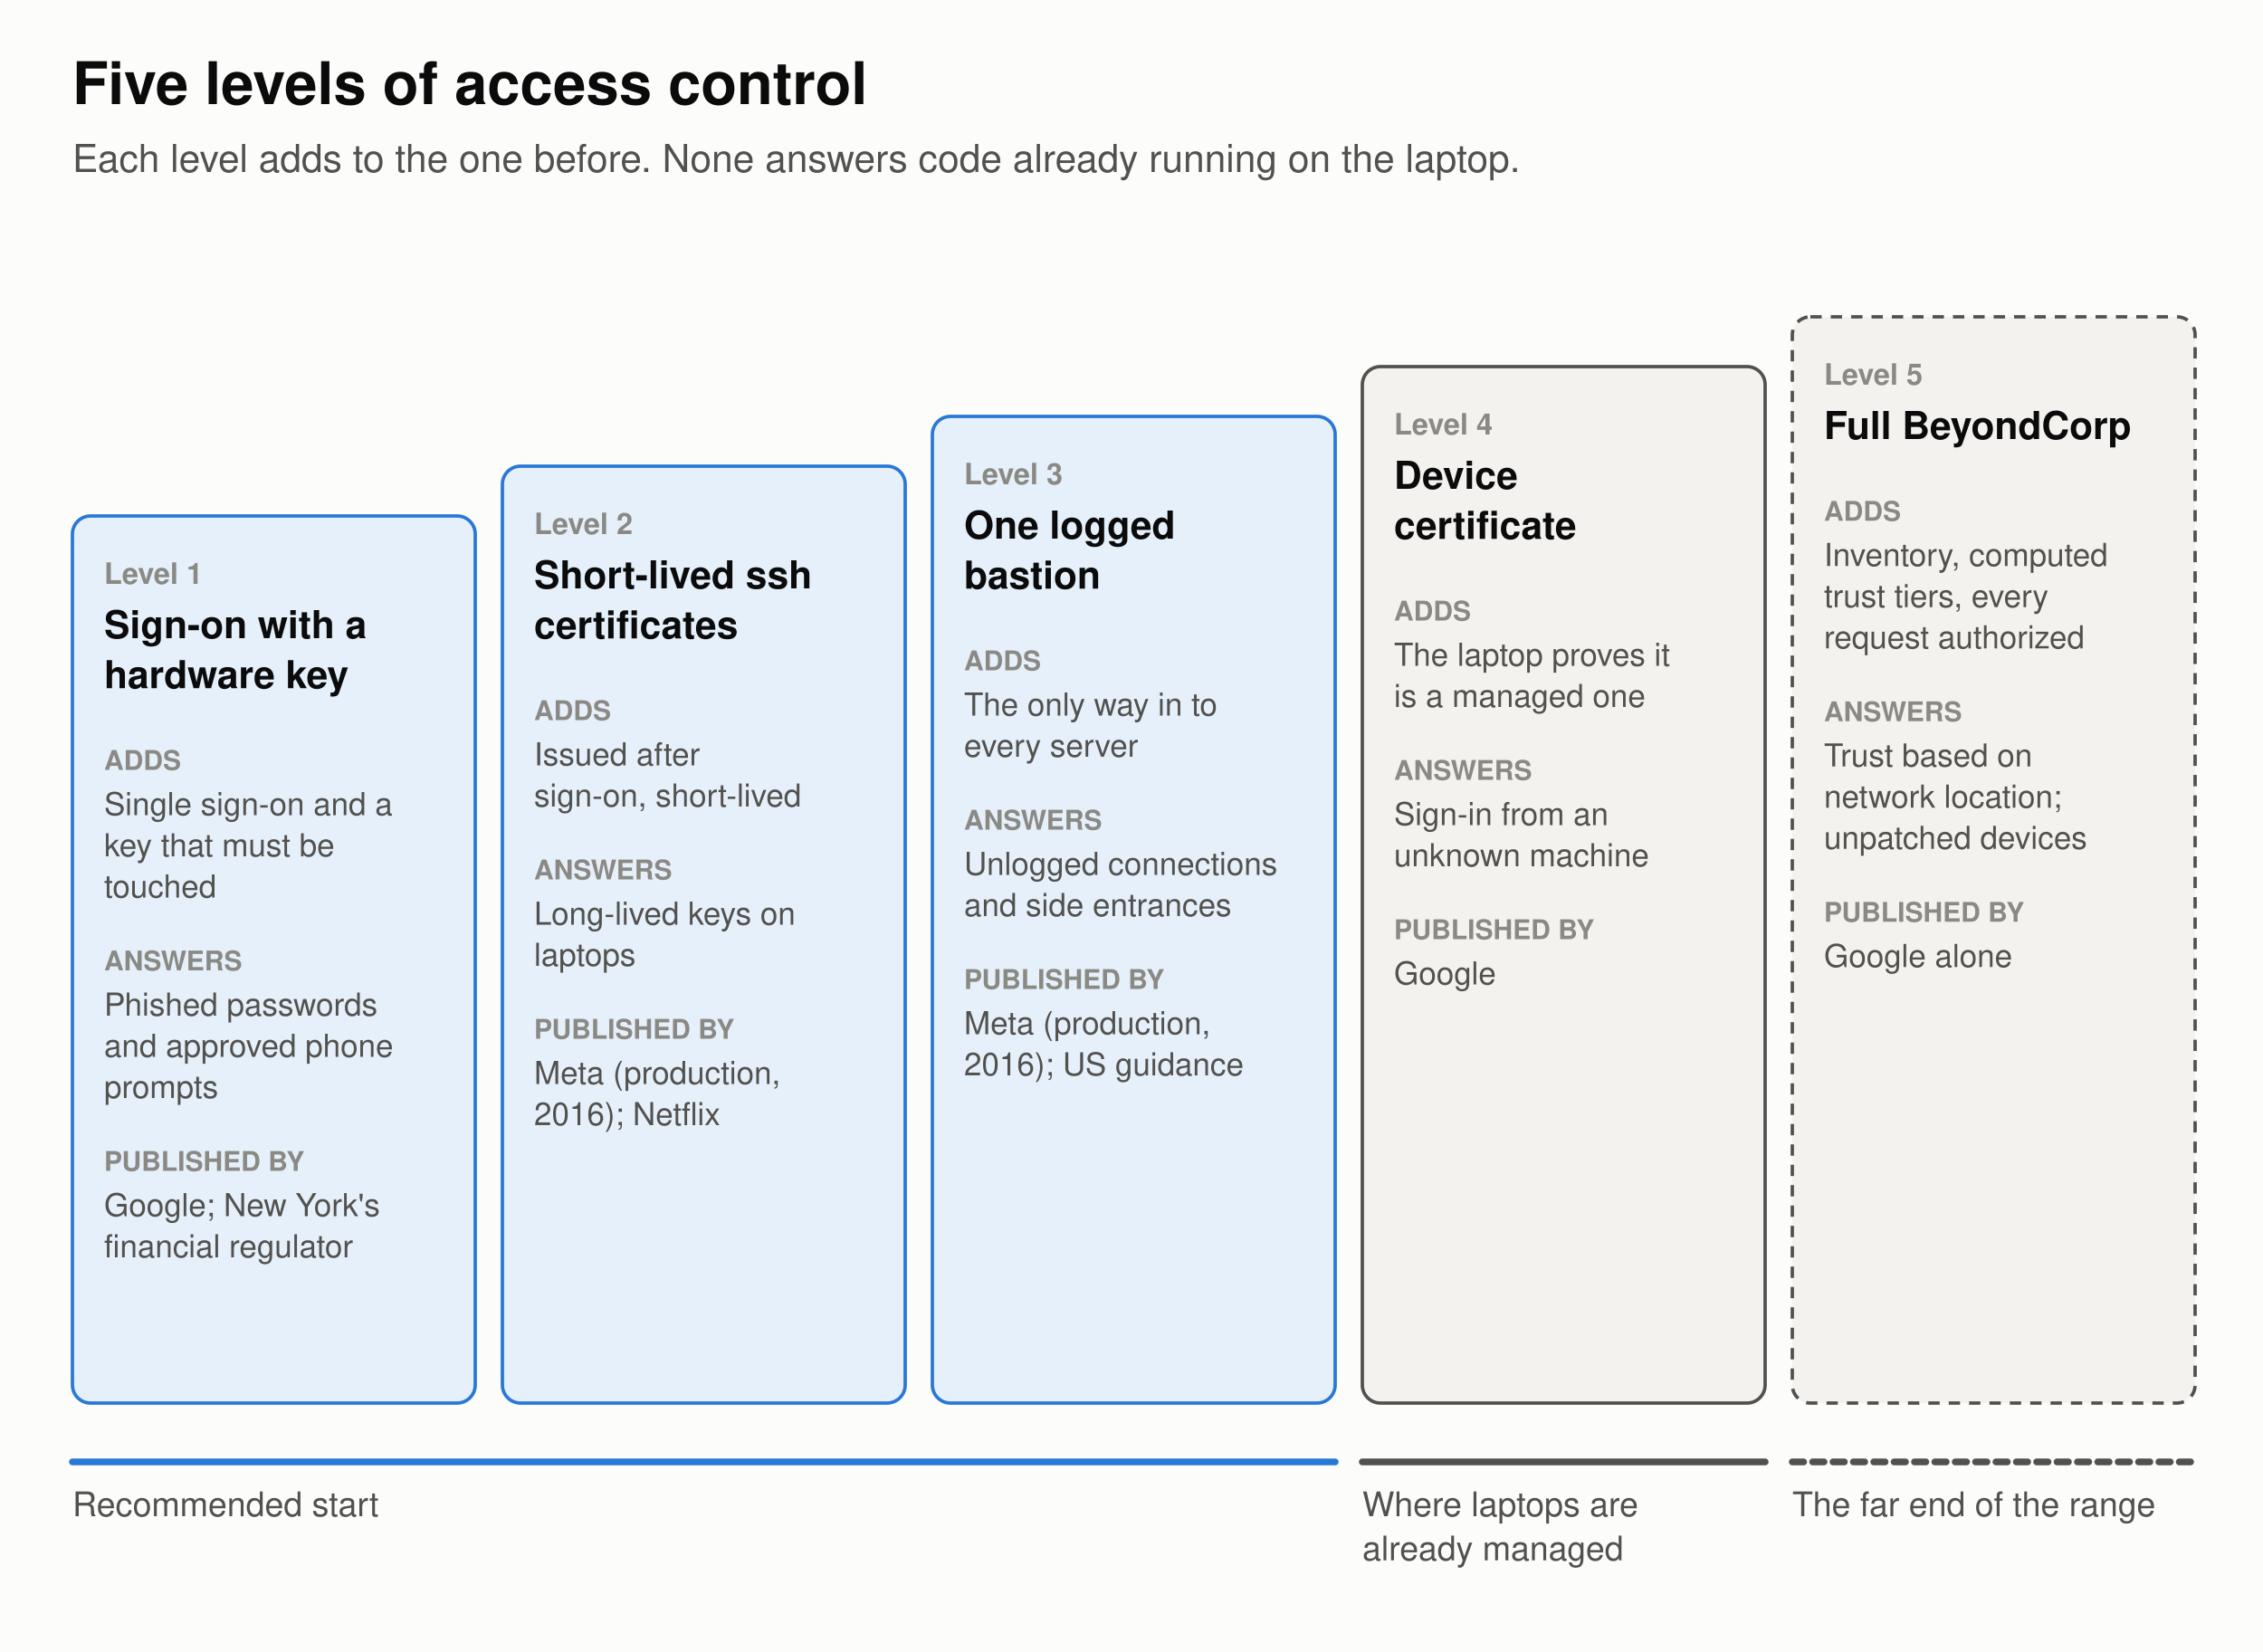
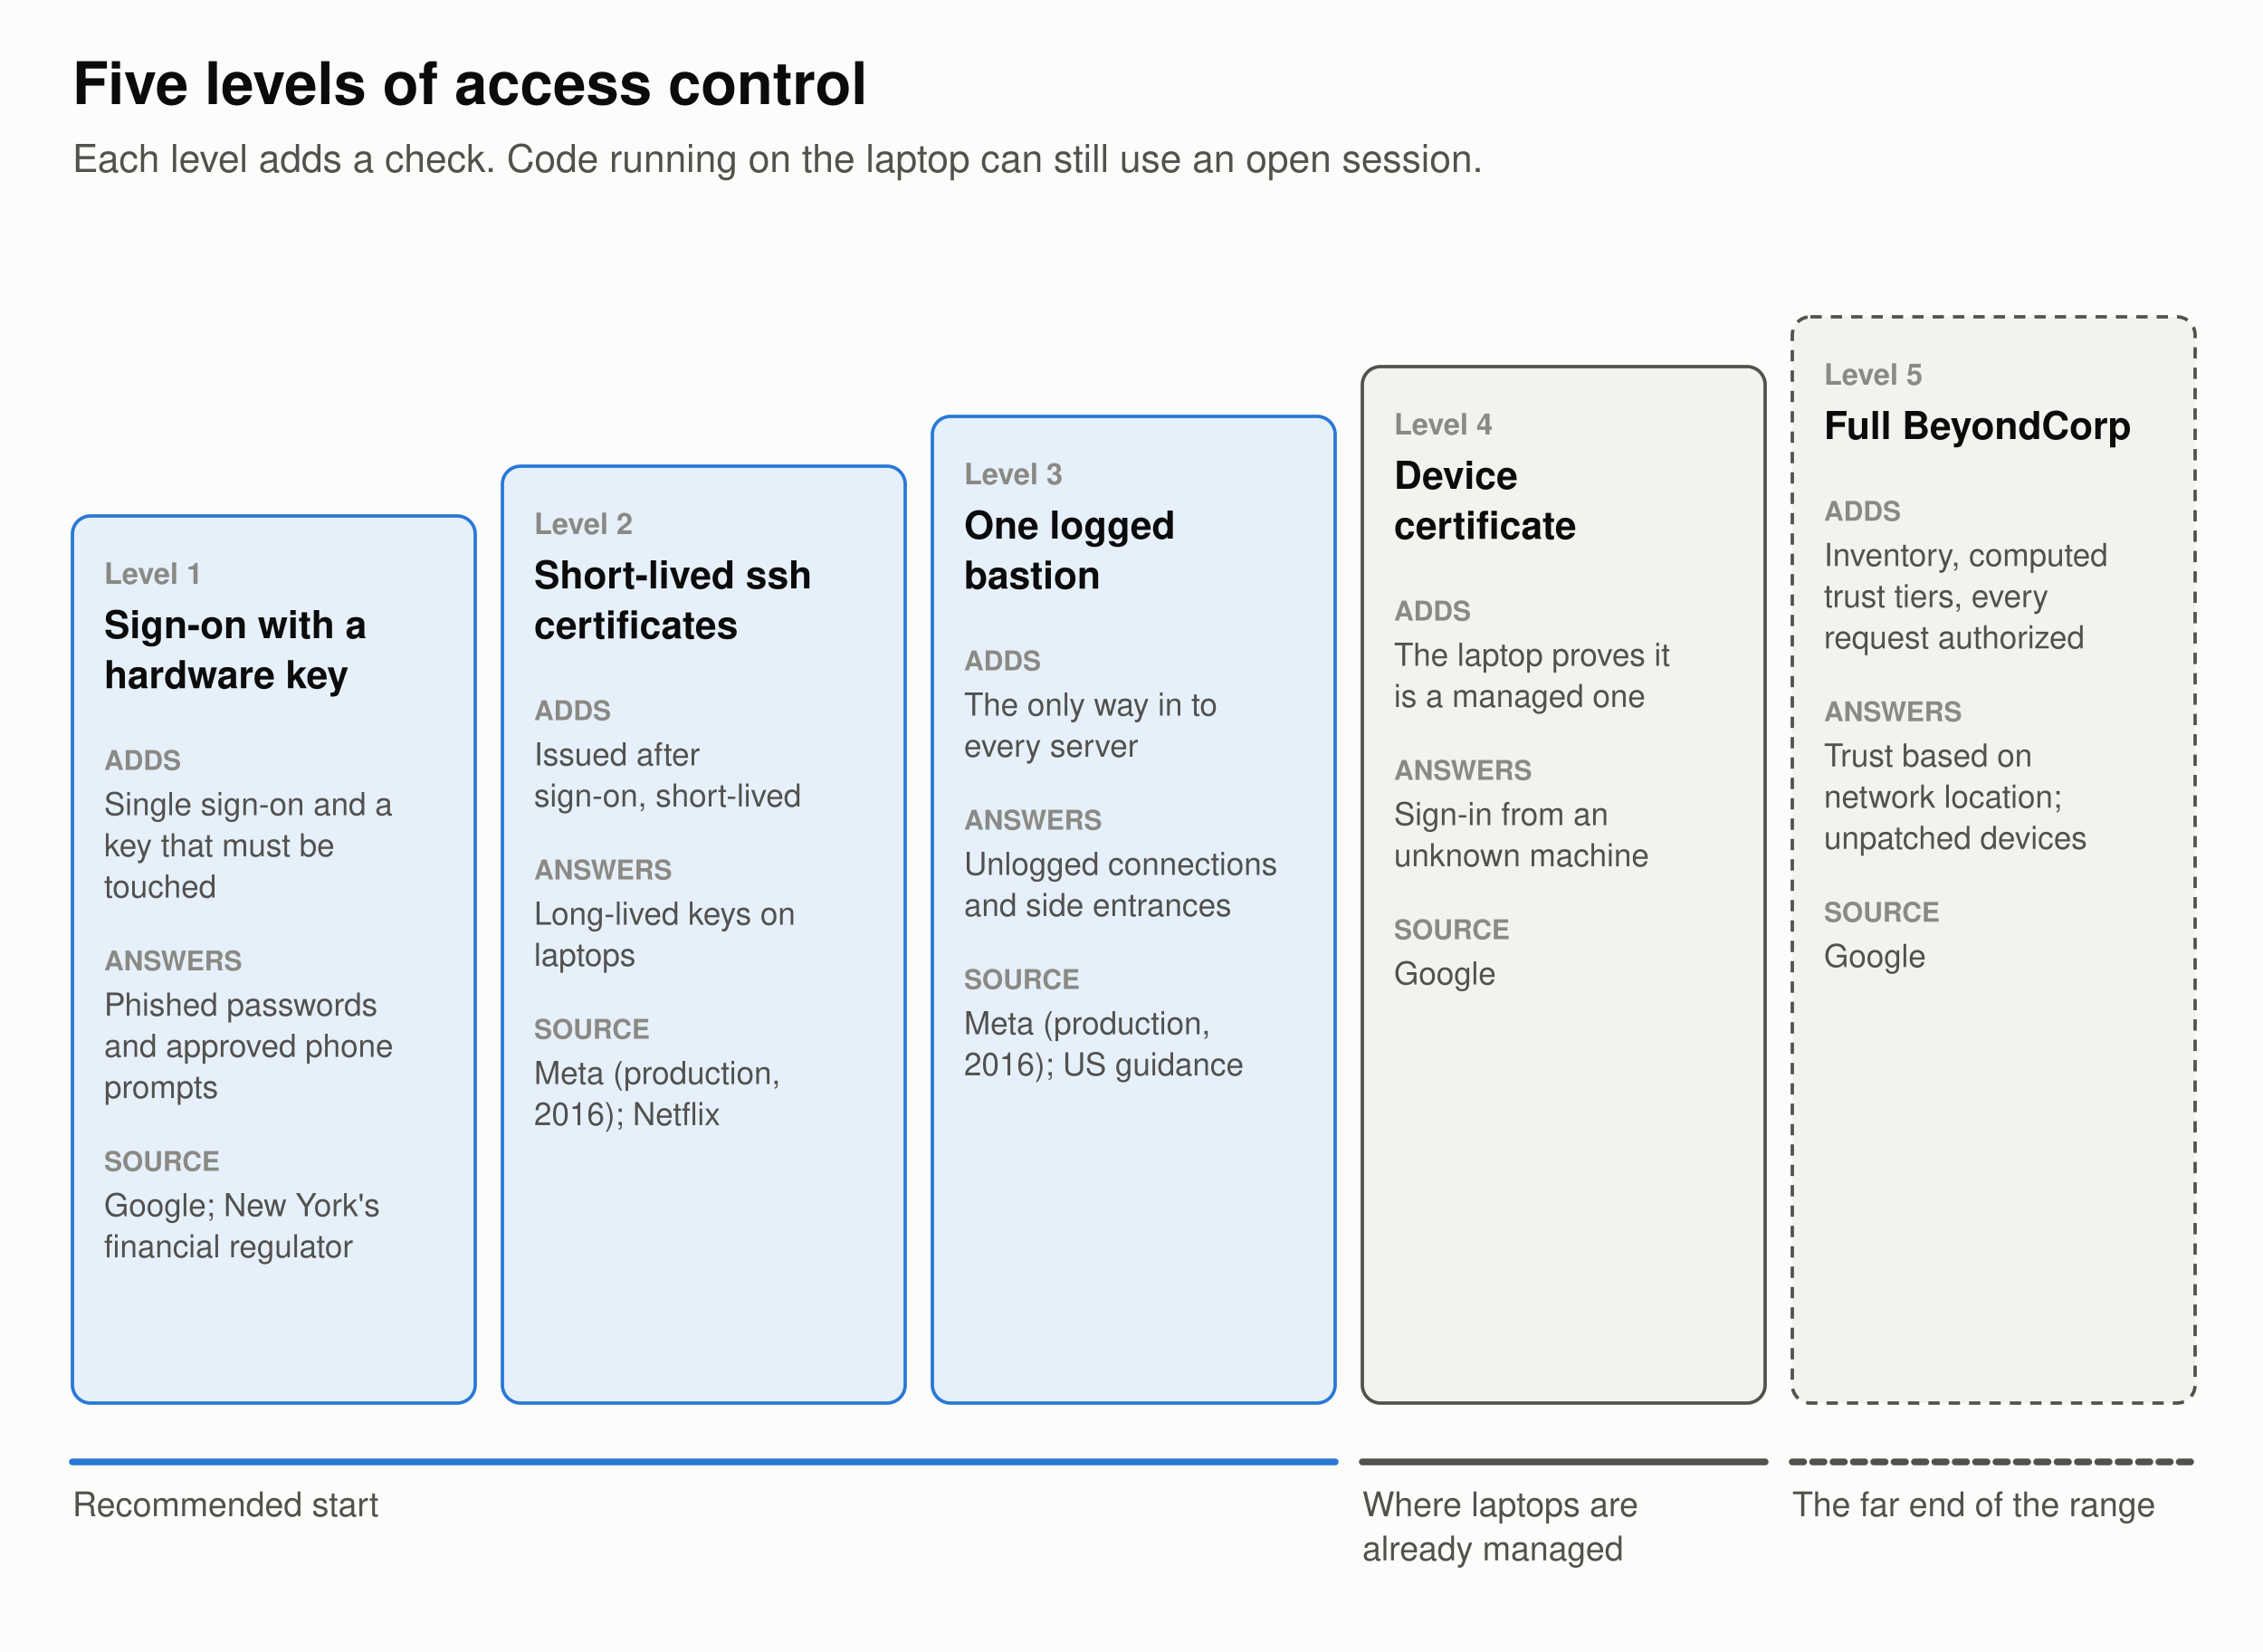
<svg xmlns="http://www.w3.org/2000/svg" width="1000" height="730" viewBox="0 0 1000 730" role="img" aria-labelledby="access-title access-desc">
  <g font-family="-apple-system, 'Segoe UI', Helvetica, Arial, sans-serif">
    <rect x="0" y="0" width="1000" height="730" rx="0" fill="#fcfcfb" stroke="none" stroke-width="1.5" />
    <text x="32" y="46" font-size="26" fill="#0b0b0b" font-weight="700" text-anchor="start">Five levels of access control</text>
-     <text x="32" y="76" font-size="17" fill="#52514e" font-weight="400" text-anchor="start">Each level adds to the one before. None answers code already running on the laptop.</text>
+     <text x="32" y="76" font-size="17" fill="#52514e" font-weight="400" text-anchor="start">Each level adds a check. Code running on the laptop can still use an open session.</text>
    <rect x="32" y="228" width="178" height="392" rx="8" fill="#e6f0fb" stroke="#2a78d6" stroke-width="1.5" />
    <text x="46" y="258" font-size="13" fill="#8a8983" font-weight="700" text-anchor="start">Level 1</text>
    <text x="46" y="282" font-size="17" fill="#0b0b0b" font-weight="700" text-anchor="start">Sign-on with a</text>
    <text x="46" y="304.1" font-size="17" fill="#0b0b0b" font-weight="700" text-anchor="start">hardware key</text>
    <text x="46" y="340.2" font-size="12" fill="#8a8983" font-weight="700" text-anchor="start">ADDS</text>
    <text x="46" y="360.2" font-size="14" fill="#52514e" font-weight="400" text-anchor="start">Single sign-on and a</text>
    <text x="46" y="378.4" font-size="14" fill="#52514e" font-weight="400" text-anchor="start">key that must be</text>
    <text x="46" y="396.6" font-size="14" fill="#52514e" font-weight="400" text-anchor="start">touched</text>
    <text x="46" y="428.8" font-size="12" fill="#8a8983" font-weight="700" text-anchor="start">ANSWERS</text>
    <text x="46" y="448.8" font-size="14" fill="#52514e" font-weight="400" text-anchor="start">Phished passwords</text>
    <text x="46" y="467" font-size="14" fill="#52514e" font-weight="400" text-anchor="start">and approved phone</text>
    <text x="46" y="485.2" font-size="14" fill="#52514e" font-weight="400" text-anchor="start">prompts</text>
-     <text x="46" y="517.4" font-size="12" fill="#8a8983" font-weight="700" text-anchor="start">PUBLISHED BY</text>
+     <text x="46" y="517.4" font-size="12" fill="#8a8983" font-weight="700" text-anchor="start">SOURCE</text>
    <text x="46" y="537.4" font-size="14" fill="#52514e" font-weight="400" text-anchor="start">Google; New York's</text>
    <text x="46" y="555.6" font-size="14" fill="#52514e" font-weight="400" text-anchor="start">financial regulator</text>
    <rect x="222" y="206" width="178" height="414" rx="8" fill="#e6f0fb" stroke="#2a78d6" stroke-width="1.5" />
    <text x="236" y="236" font-size="13" fill="#8a8983" font-weight="700" text-anchor="start">Level 2</text>
    <text x="236" y="260" font-size="17" fill="#0b0b0b" font-weight="700" text-anchor="start">Short-lived ssh</text>
    <text x="236" y="282.1" font-size="17" fill="#0b0b0b" font-weight="700" text-anchor="start">certificates</text>
    <text x="236" y="318.2" font-size="12" fill="#8a8983" font-weight="700" text-anchor="start">ADDS</text>
    <text x="236" y="338.2" font-size="14" fill="#52514e" font-weight="400" text-anchor="start">Issued after</text>
    <text x="236" y="356.4" font-size="14" fill="#52514e" font-weight="400" text-anchor="start">sign-on, short-lived</text>
    <text x="236" y="388.6" font-size="12" fill="#8a8983" font-weight="700" text-anchor="start">ANSWERS</text>
    <text x="236" y="408.6" font-size="14" fill="#52514e" font-weight="400" text-anchor="start">Long-lived keys on</text>
    <text x="236" y="426.8" font-size="14" fill="#52514e" font-weight="400" text-anchor="start">laptops</text>
-     <text x="236" y="459" font-size="12" fill="#8a8983" font-weight="700" text-anchor="start">PUBLISHED BY</text>
+     <text x="236" y="459" font-size="12" fill="#8a8983" font-weight="700" text-anchor="start">SOURCE</text>
    <text x="236" y="479" font-size="14" fill="#52514e" font-weight="400" text-anchor="start">Meta (production,</text>
    <text x="236" y="497.2" font-size="14" fill="#52514e" font-weight="400" text-anchor="start">2016); Netflix</text>
    <rect x="412" y="184" width="178" height="436" rx="8" fill="#e6f0fb" stroke="#2a78d6" stroke-width="1.5" />
    <text x="426" y="214" font-size="13" fill="#8a8983" font-weight="700" text-anchor="start">Level 3</text>
    <text x="426" y="238" font-size="17" fill="#0b0b0b" font-weight="700" text-anchor="start">One logged</text>
    <text x="426" y="260.1" font-size="17" fill="#0b0b0b" font-weight="700" text-anchor="start">bastion</text>
    <text x="426" y="296.2" font-size="12" fill="#8a8983" font-weight="700" text-anchor="start">ADDS</text>
    <text x="426" y="316.2" font-size="14" fill="#52514e" font-weight="400" text-anchor="start">The only way in to</text>
    <text x="426" y="334.4" font-size="14" fill="#52514e" font-weight="400" text-anchor="start">every server</text>
    <text x="426" y="366.6" font-size="12" fill="#8a8983" font-weight="700" text-anchor="start">ANSWERS</text>
    <text x="426" y="386.6" font-size="14" fill="#52514e" font-weight="400" text-anchor="start">Unlogged connections</text>
    <text x="426" y="404.8" font-size="14" fill="#52514e" font-weight="400" text-anchor="start">and side entrances</text>
-     <text x="426" y="437" font-size="12" fill="#8a8983" font-weight="700" text-anchor="start">PUBLISHED BY</text>
+     <text x="426" y="437" font-size="12" fill="#8a8983" font-weight="700" text-anchor="start">SOURCE</text>
    <text x="426" y="457" font-size="14" fill="#52514e" font-weight="400" text-anchor="start">Meta (production,</text>
    <text x="426" y="475.2" font-size="14" fill="#52514e" font-weight="400" text-anchor="start">2016); US guidance</text>
    <rect x="602" y="162" width="178" height="458" rx="8" fill="#f3f2ee" stroke="#52514e" stroke-width="1.5" />
    <text x="616" y="192" font-size="13" fill="#8a8983" font-weight="700" text-anchor="start">Level 4</text>
    <text x="616" y="216" font-size="17" fill="#0b0b0b" font-weight="700" text-anchor="start">Device</text>
    <text x="616" y="238.1" font-size="17" fill="#0b0b0b" font-weight="700" text-anchor="start">certificate</text>
    <text x="616" y="274.2" font-size="12" fill="#8a8983" font-weight="700" text-anchor="start">ADDS</text>
    <text x="616" y="294.2" font-size="14" fill="#52514e" font-weight="400" text-anchor="start">The laptop proves it</text>
    <text x="616" y="312.4" font-size="14" fill="#52514e" font-weight="400" text-anchor="start">is a managed one</text>
    <text x="616" y="344.6" font-size="12" fill="#8a8983" font-weight="700" text-anchor="start">ANSWERS</text>
    <text x="616" y="364.6" font-size="14" fill="#52514e" font-weight="400" text-anchor="start">Sign-in from an</text>
    <text x="616" y="382.8" font-size="14" fill="#52514e" font-weight="400" text-anchor="start">unknown machine</text>
-     <text x="616" y="415" font-size="12" fill="#8a8983" font-weight="700" text-anchor="start">PUBLISHED BY</text>
+     <text x="616" y="415" font-size="12" fill="#8a8983" font-weight="700" text-anchor="start">SOURCE</text>
    <text x="616" y="435" font-size="14" fill="#52514e" font-weight="400" text-anchor="start">Google</text>
    <rect x="792" y="140" width="178" height="480" rx="8" fill="#f3f2ee" stroke="#52514e" stroke-width="1.5" stroke-dasharray="5 4" />
    <text x="806" y="170" font-size="13" fill="#8a8983" font-weight="700" text-anchor="start">Level 5</text>
    <text x="806" y="194" font-size="17" fill="#0b0b0b" font-weight="700" text-anchor="start">Full BeyondCorp</text>
    <text x="806" y="230.1" font-size="12" fill="#8a8983" font-weight="700" text-anchor="start">ADDS</text>
    <text x="806" y="250.1" font-size="14" fill="#52514e" font-weight="400" text-anchor="start">Inventory, computed</text>
    <text x="806" y="268.3" font-size="14" fill="#52514e" font-weight="400" text-anchor="start">trust tiers, every</text>
    <text x="806" y="286.5" font-size="14" fill="#52514e" font-weight="400" text-anchor="start">request authorized</text>
    <text x="806" y="318.7" font-size="12" fill="#8a8983" font-weight="700" text-anchor="start">ANSWERS</text>
    <text x="806" y="338.7" font-size="14" fill="#52514e" font-weight="400" text-anchor="start">Trust based on</text>
    <text x="806" y="356.9" font-size="14" fill="#52514e" font-weight="400" text-anchor="start">network location;</text>
    <text x="806" y="375.1" font-size="14" fill="#52514e" font-weight="400" text-anchor="start">unpatched devices</text>
-     <text x="806" y="407.3" font-size="12" fill="#8a8983" font-weight="700" text-anchor="start">PUBLISHED BY</text>
-     <text x="806" y="427.3" font-size="14" fill="#52514e" font-weight="400" text-anchor="start">Google alone</text>
+     <text x="806" y="407.3" font-size="12" fill="#8a8983" font-weight="700" text-anchor="start">SOURCE</text>
+     <text x="806" y="427.3" font-size="14" fill="#52514e" font-weight="400" text-anchor="start">Google</text>
    <line x1="32" y1="646" x2="590" y2="646" stroke="#2a78d6" stroke-width="3" stroke-linecap="round" />
    <text x="32" y="670" font-size="15" fill="#52514e" font-weight="400" text-anchor="start">Recommended start</text>
    <line x1="602" y1="646" x2="780" y2="646" stroke="#52514e" stroke-width="3" stroke-linecap="round" />
    <text x="602" y="670" font-size="15" fill="#52514e" font-weight="400" text-anchor="start">Where laptops are</text>
    <text x="602" y="689.5" font-size="15" fill="#52514e" font-weight="400" text-anchor="start">already managed</text>
    <line x1="792" y1="646" x2="970" y2="646" stroke="#52514e" stroke-width="3" stroke-linecap="round" stroke-dasharray="5 4" />
    <text x="792" y="670" font-size="15" fill="#52514e" font-weight="400" text-anchor="start">The far end of the range</text>
  </g>
</svg>
